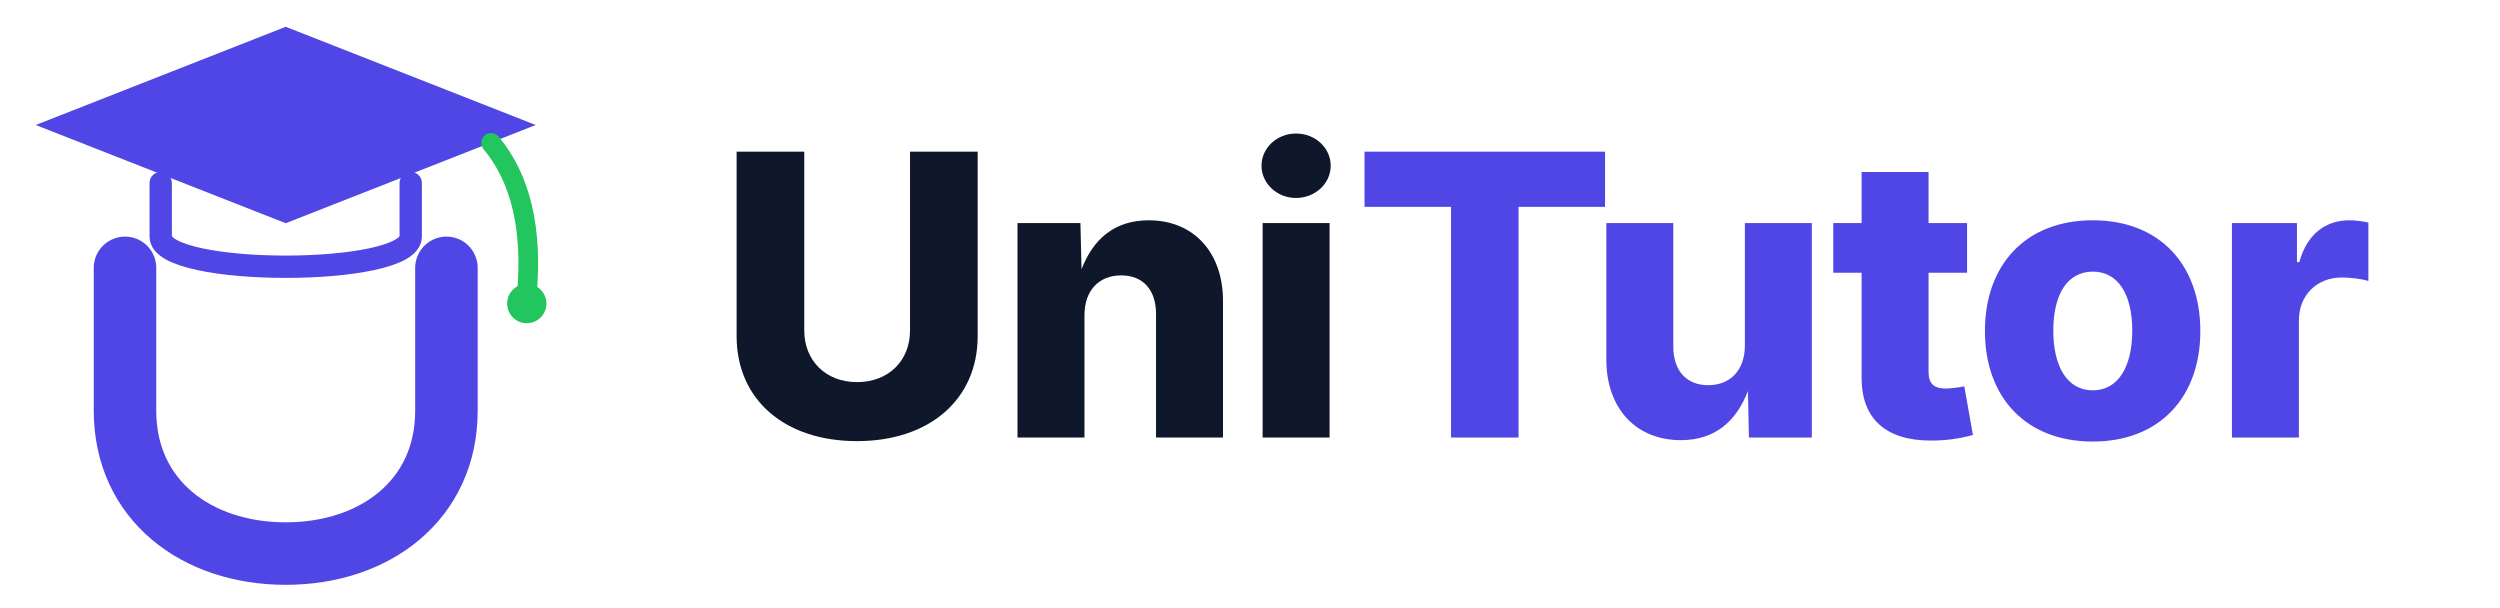
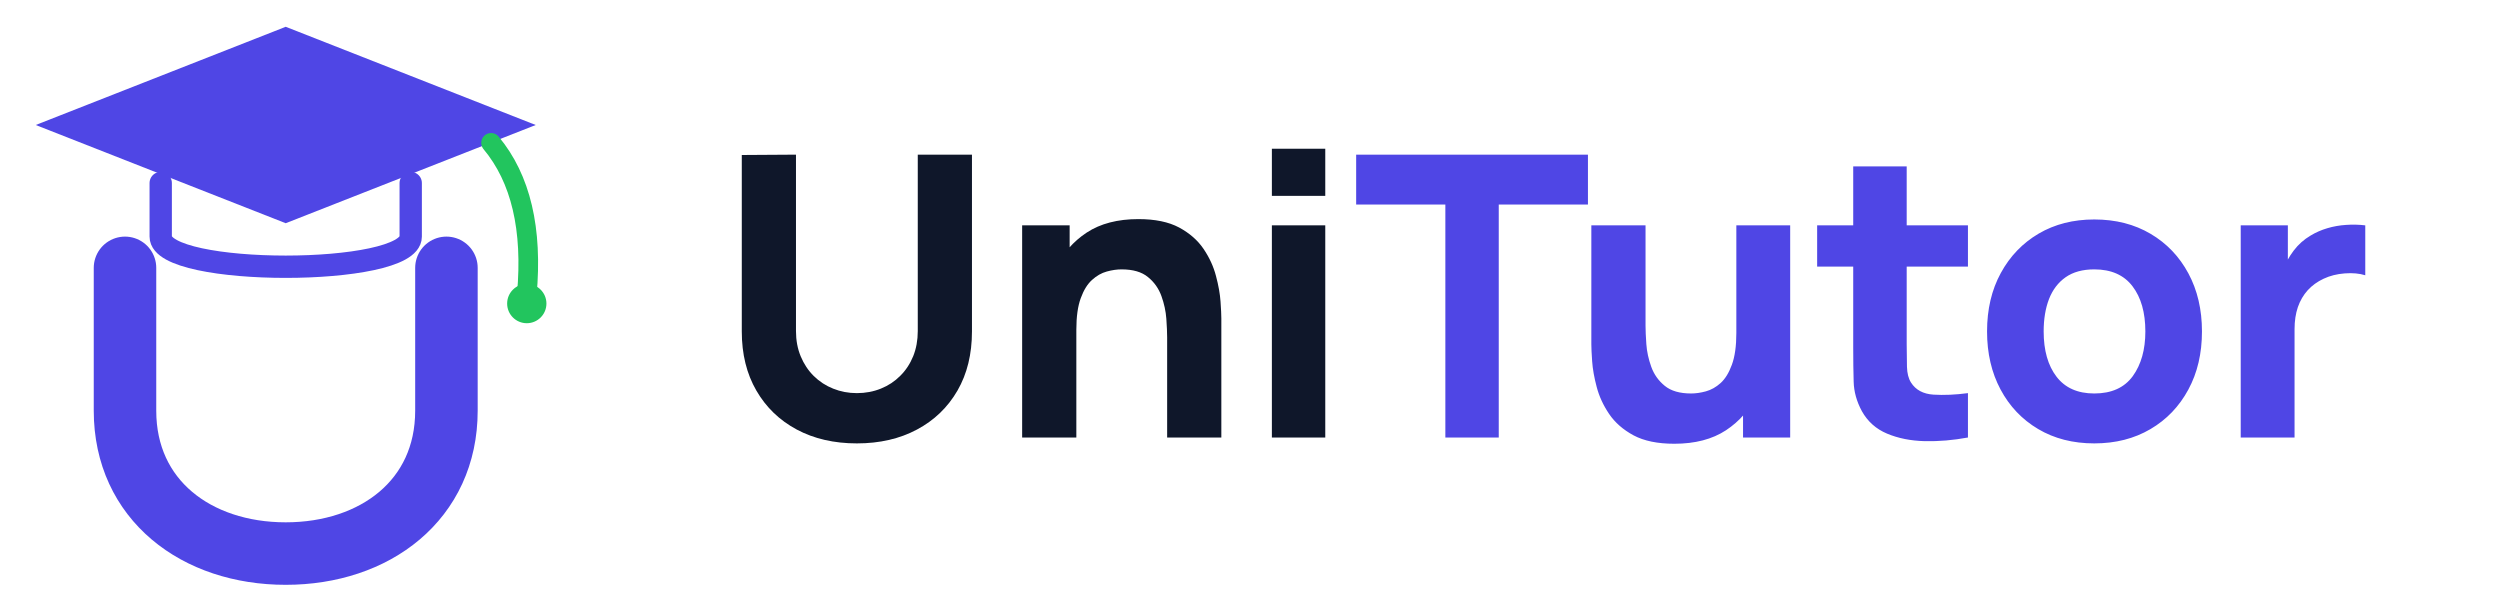
<svg xmlns="http://www.w3.org/2000/svg" viewBox="4 0 280 68" width="280" height="68">
  <g>
    <path d="M 8,14 L 36,3 L 64,14 L 36,25 Z" fill="#4F46E5" />
    <path d="M 22,20.5 V 26.5 C 22,31 50,31 50,26.5 V 20.5" fill="none" stroke="#4F46E5" stroke-width="2.5" stroke-linecap="round" />
    <path d="M 59,16 Q 64,22 63,33" fill="none" stroke="#22C55E" stroke-width="2.2" stroke-linecap="round" />
    <circle cx="63" cy="34" r="2.2" fill="#22C55E" />
    <path d="M 18,30 V 46 C 18,56 26,62 36,62 C 46,62 54,56 54,46 V 30" fill="none" stroke="#4F46E5" stroke-width="7" stroke-linecap="round" />
  </g>
-   <text x="84" y="49" font-family="'Manrope', 'Inter', -apple-system, BlinkMacSystemFont, sans-serif" font-size="44" font-weight="800" fill="#0F172A" letter-spacing="-0.5">Uni<tspan fill="#4F46E5">Tutor</tspan>
-   </text>
+   <path d="M99.97 49.66L99.97 49.66Q96.14 49.66 93.24 48.11Q90.34 46.56 88.71 43.74Q87.08 40.93 87.08 37.12L87.08 37.12L87.08 17.36L93.15 17.32L93.15 37.08Q93.15 38.64 93.68 39.91Q94.21 41.19 95.14 42.11Q96.08 43.04 97.32 43.53Q98.56 44.03 99.97 44.03L99.97 44.03Q101.42 44.03 102.67 43.52Q103.91 43.02 104.83 42.09Q105.76 41.17 106.28 39.89Q106.79 38.62 106.79 37.08L106.79 37.08L106.79 17.32L112.86 17.32L112.86 37.12Q112.86 40.93 111.24 43.74Q109.61 46.56 106.70 48.11Q103.80 49.66 99.97 49.66ZM140.79 49L134.72 49L134.72 37.78Q134.72 36.97 134.63 35.70Q134.54 34.44 134.08 33.16Q133.62 31.88 132.57 31.03Q131.53 30.17 129.61 30.17L129.61 30.17Q128.84 30.17 127.96 30.41Q127.08 30.65 126.31 31.35Q125.54 32.04 125.05 33.38Q124.55 34.72 124.55 36.94L124.55 36.94L121.12 35.32Q121.12 32.50 122.26 30.04Q123.41 27.57 125.71 26.05Q128.01 24.54 131.50 24.54L131.50 24.54Q134.30 24.54 136.06 25.48Q137.82 26.43 138.80 27.88Q139.78 29.33 140.19 30.91Q140.61 32.48 140.70 33.78Q140.79 35.07 140.79 35.67L140.79 35.67L140.79 49ZM124.55 49L118.48 49L118.48 25.24L123.80 25.24L123.80 33.12L124.55 33.12L124.55 49ZM152.43 21.94L146.45 21.94L146.45 16.66L152.43 16.66L152.43 21.94ZM152.43 49L146.45 49L146.45 25.24L152.43 25.24L152.43 49Z" fill="#0F172A" />
+   <path d="M171.86 49L165.88 49L165.88 22.91L155.89 22.91L155.89 17.32L181.85 17.32L181.85 22.91L171.86 22.91L171.86 49ZM191.52 49.70L191.52 49.70Q188.72 49.70 186.96 48.76Q185.20 47.81 184.22 46.36Q183.24 44.91 182.83 43.34Q182.41 41.76 182.32 40.46Q182.23 39.17 182.23 38.57L182.23 38.57L182.23 25.24L188.30 25.24L188.30 36.46Q188.30 37.27 188.39 38.54Q188.48 39.80 188.94 41.08Q189.40 42.36 190.45 43.21Q191.49 44.07 193.41 44.07L193.41 44.07Q194.18 44.07 195.06 43.83Q195.94 43.59 196.71 42.90Q197.48 42.20 197.97 40.85Q198.47 39.50 198.47 37.30L198.47 37.30L201.90 38.92Q201.90 41.74 200.76 44.20Q199.61 46.67 197.31 48.19Q195.01 49.70 191.52 49.70ZM204.50 49L199.22 49L199.22 41.12L198.47 41.12L198.47 25.24L204.50 25.24L204.50 49ZM224.41 44.03L224.41 49Q221.95 49.46 219.58 49.41Q217.22 49.35 215.36 48.57Q213.50 47.79 212.53 46.05L212.53 46.05Q211.65 44.42 211.61 42.74Q211.56 41.06 211.56 38.92L211.56 38.92L211.56 18.64L217.55 18.64L217.55 38.57Q217.55 39.96 217.58 41.07Q217.61 42.18 218.03 42.84L218.03 42.84Q218.82 44.09 220.56 44.20Q222.30 44.31 224.41 44.03L224.41 44.03ZM224.41 29.86L207.52 29.86L207.52 25.24L224.41 25.24L224.41 29.86ZM238.56 49.66L238.56 49.66Q234.98 49.66 232.27 48.05Q229.57 46.45 228.06 43.62Q226.55 40.79 226.55 37.12L226.55 37.12Q226.55 33.40 228.09 30.58Q229.63 27.75 232.34 26.16Q235.04 24.58 238.56 24.58L238.56 24.58Q242.15 24.58 244.87 26.19Q247.58 27.79 249.10 30.62Q250.62 33.45 250.62 37.12L250.62 37.12Q250.62 40.82 249.09 43.64Q247.56 46.47 244.85 48.06Q242.13 49.66 238.56 49.66ZM238.56 44.07L238.56 44.07Q241.45 44.07 242.87 42.13Q244.28 40.18 244.28 37.12L244.28 37.12Q244.28 33.95 242.84 32.06Q241.40 30.17 238.56 30.17L238.56 30.17Q236.61 30.17 235.35 31.05Q234.10 31.93 233.49 33.49Q232.89 35.05 232.89 37.12L232.89 37.12Q232.89 40.31 234.33 42.19Q235.77 44.07 238.56 44.07ZM260.99 49L254.96 49L254.96 25.24L260.24 25.24L260.24 31.05L259.67 30.30Q260.13 29.07 260.90 28.06Q261.67 27.04 262.79 26.38L262.79 26.38Q263.65 25.86 264.66 25.56Q265.67 25.26 266.75 25.19Q267.83 25.11 268.91 25.24L268.91 25.24L268.91 30.83Q267.92 30.52 266.61 30.62Q265.30 30.72 264.24 31.22L264.24 31.22Q263.19 31.71 262.46 32.51Q261.74 33.31 261.36 34.40Q260.99 35.49 260.99 36.86L260.99 36.86L260.99 49Z" fill="#4F46E5" />
</svg>
